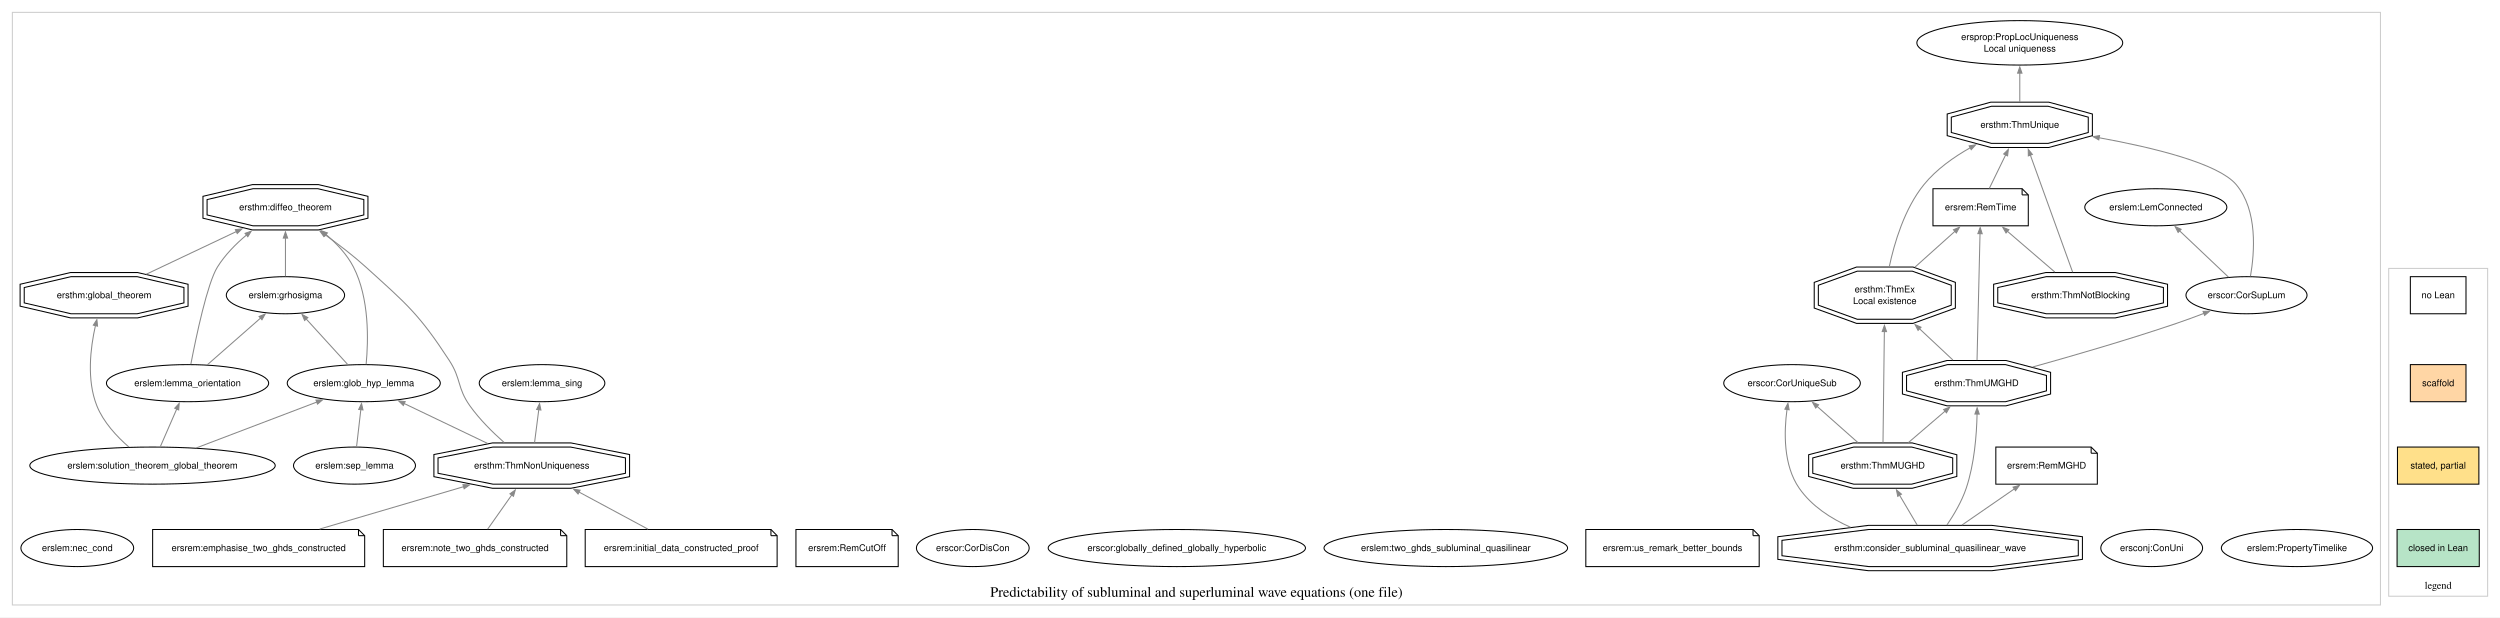
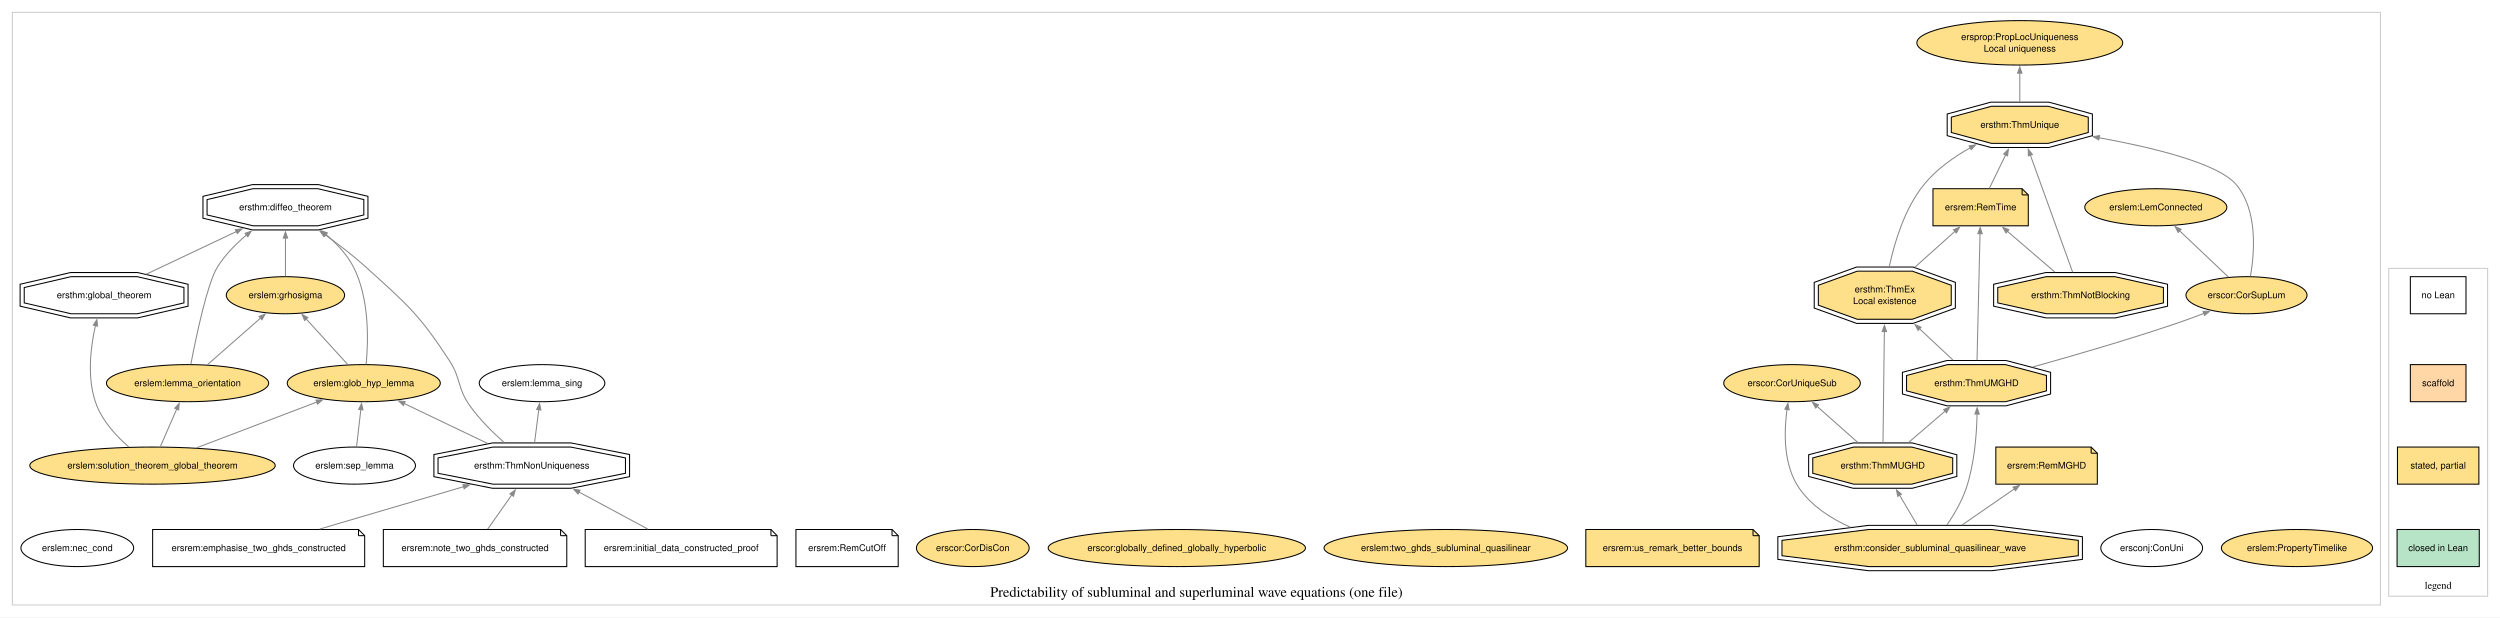
<svg xmlns="http://www.w3.org/2000/svg" width="2426pt" height="599pt" viewBox="0.00 0.00 2426.00 599.00">
  <g id="graph0" class="graph" transform="scale(1 1) rotate(0) translate(4 595.07)">
    <polygon fill="white" stroke="none" points="-4,4 -4,-595.07 2422,-595.07 2422,4 -4,4" />
    <g id="clust1" class="cluster">
      <polygon fill="none" stroke="#cccccc" points="8,-8 8,-583.07 2306,-583.07 2306,-8 8,-8" />
      <text xml:space="preserve" text-anchor="middle" x="1157" y="-15.95" font-family="Times,serif" font-size="14.00">Predictability of subluminal and superluminal wave equations (one file)</text>
    </g>
    <g id="clust2" class="cluster">
      <polygon fill="none" stroke="#cccccc" points="2314,-16.5 2314,-334.59 2410,-334.59 2410,-16.5 2314,-16.5" />
      <text xml:space="preserve" text-anchor="middle" x="2362" y="-23.75" font-family="Times,serif" font-size="10.00">legend</text>
    </g>
    <g id="node1" class="node">
      <polygon fill="#ffffff" stroke="black" points="349.05,-386.48 349.05,-401.39 304.5,-411.94 241.5,-411.94 196.95,-401.39 196.95,-386.48 241.5,-375.94 304.5,-375.94 349.05,-386.48" />
      <polygon fill="none" stroke="black" points="353.05,-383.32 353.05,-404.56 304.97,-415.94 241.03,-415.94 192.95,-404.56 192.95,-383.32 241.03,-371.94 304.97,-371.94 353.05,-383.32" />
      <text xml:space="preserve" text-anchor="middle" x="273" y="-391.01" font-family="Helvetica,sans-Serif" font-size="9.00">ersthm:diffeo_theorem</text>
    </g>
    <g id="node2" class="node">
      <ellipse fill="#ffffff" stroke="black" cx="71" cy="-63.25" rx="54.73" ry="18" />
      <text xml:space="preserve" text-anchor="middle" x="71" y="-60.33" font-family="Helvetica,sans-Serif" font-size="9.00">erslem:nec_cond</text>
    </g>
    <g id="node3" class="node">
      <ellipse fill="#ffffff" stroke="black" cx="522" cy="-223.25" rx="60.94" ry="18" />
      <text xml:space="preserve" text-anchor="middle" x="522" y="-220.32" font-family="Helvetica,sans-Serif" font-size="9.00">erslem:lemma_sing</text>
    </g>
    <g id="node4" class="node">
-       <ellipse fill="#ffffff" stroke="black" cx="273" cy="-308.59" rx="57.39" ry="18" />
+       <ellipse fill="#ffe08a" stroke="black" cx="273" cy="-308.59" rx="57.39" ry="18" />
      <text xml:space="preserve" text-anchor="middle" x="273" y="-305.67" font-family="Helvetica,sans-Serif" font-size="9.00">erslem:grhosigma</text>
    </g>
    <g id="edge1" class="edge">
      <path fill="none" stroke="#888888" d="M273,-326.86C273,-337.6 273,-351.68 273,-364.08" />
      <polygon fill="#888888" stroke="#888888" points="270.9,-364.03 273,-370.03 275.1,-364.03 270.9,-364.03" />
    </g>
    <g id="node5" class="node">
-       <ellipse fill="#ffffff" stroke="black" cx="178" cy="-223.25" rx="78.7" ry="18" />
+       <ellipse fill="#ffe08a" stroke="black" cx="178" cy="-223.25" rx="78.7" ry="18" />
      <text xml:space="preserve" text-anchor="middle" x="178" y="-220.32" font-family="Helvetica,sans-Serif" font-size="9.00">erslem:lemma_orientation</text>
    </g>
    <g id="edge2" class="edge">
      <path fill="none" stroke="#888888" d="M181.2,-241.63C186.43,-268.88 197.22,-320.2 207,-335.94 214.28,-347.65 224.75,-358.25 235.2,-367.04" />
      <polygon fill="#888888" stroke="#888888" points="233.83,-368.63 239.81,-370.78 236.47,-365.37 233.83,-368.63" />
    </g>
    <g id="edge3" class="edge">
      <path fill="none" stroke="#888888" d="M197.22,-241.12C212.23,-254.28 233.15,-272.63 249.21,-286.72" />
      <polygon fill="#888888" stroke="#888888" points="247.42,-287.94 253.31,-290.32 250.19,-284.79 247.42,-287.94" />
    </g>
    <g id="node6" class="node">
-       <ellipse fill="#ffffff" stroke="black" cx="349" cy="-223.25" rx="74.26" ry="18" />
+       <ellipse fill="#ffe08a" stroke="black" cx="349" cy="-223.25" rx="74.26" ry="18" />
      <text xml:space="preserve" text-anchor="middle" x="349" y="-220.32" font-family="Helvetica,sans-Serif" font-size="9.00">erslem:glob_hyp_lemma</text>
    </g>
    <g id="edge4" class="edge">
      <path fill="none" stroke="#888888" d="M351.3,-241.61C353.51,-264.56 354.55,-305.62 339,-335.94 332.76,-348.1 322.72,-358.77 312.32,-367.49" />
      <polygon fill="#888888" stroke="#888888" points="311.08,-365.8 307.72,-371.19 313.71,-369.07 311.08,-365.8" />
    </g>
    <g id="edge5" class="edge">
      <path fill="none" stroke="#888888" d="M333.62,-241.12C321.9,-253.97 305.67,-271.76 292.96,-285.71" />
      <polygon fill="#888888" stroke="#888888" points="291.61,-284.07 289.12,-289.92 294.71,-286.9 291.61,-284.07" />
    </g>
    <g id="node7" class="node">
      <ellipse fill="#ffffff" stroke="black" cx="340" cy="-143.25" rx="59.17" ry="18" />
      <text xml:space="preserve" text-anchor="middle" x="340" y="-140.32" font-family="Helvetica,sans-Serif" font-size="9.00">erslem:sep_lemma</text>
    </g>
    <g id="edge6" class="edge">
      <path fill="none" stroke="#888888" d="M342,-161.56C343.22,-172.16 344.81,-185.9 346.16,-197.63" />
      <polygon fill="#888888" stroke="#888888" points="344.06,-197.76 346.83,-203.48 348.23,-197.28 344.06,-197.76" />
    </g>
    <g id="node8" class="node">
      <polygon fill="#ffffff" stroke="black" points="174.49,-301.14 174.49,-316.05 129.1,-326.59 64.9,-326.59 19.51,-316.05 19.51,-301.14 64.9,-290.59 129.1,-290.59 174.49,-301.14" />
      <polygon fill="none" stroke="black" points="178.49,-297.96 178.49,-319.23 129.56,-330.59 64.44,-330.59 15.51,-319.23 15.51,-297.96 64.44,-286.59 129.56,-286.59 178.49,-297.96" />
      <text xml:space="preserve" text-anchor="middle" x="97" y="-305.67" font-family="Helvetica,sans-Serif" font-size="9.00">ersthm:global_theorem</text>
    </g>
    <g id="edge7" class="edge">
      <path fill="none" stroke="#888888" d="M137.82,-328.92C164.05,-341.34 198.22,-357.52 225.64,-370.51" />
      <polygon fill="#888888" stroke="#888888" points="224.41,-372.25 230.73,-372.92 226.2,-368.45 224.41,-372.25" />
    </g>
    <g id="node9" class="node">
-       <ellipse fill="#ffffff" stroke="black" cx="144" cy="-143.25" rx="119.08" ry="18" />
+       <ellipse fill="#ffe08a" stroke="black" cx="144" cy="-143.25" rx="119.08" ry="18" />
      <text xml:space="preserve" text-anchor="middle" x="144" y="-140.32" font-family="Helvetica,sans-Serif" font-size="9.00">erslem:solution_theorem_global_theorem</text>
    </g>
    <g id="edge10" class="edge">
      <path fill="none" stroke="#888888" d="M151.55,-161.56C156.26,-172.37 162.39,-186.43 167.56,-198.3" />
      <polygon fill="#888888" stroke="#888888" points="165.55,-198.94 169.87,-203.6 169.4,-197.26 165.55,-198.94" />
    </g>
    <g id="edge9" class="edge">
      <path fill="none" stroke="#888888" d="M186.48,-160.41C220.67,-173.42 268.62,-191.67 303.58,-204.97" />
      <polygon fill="#888888" stroke="#888888" points="302.62,-206.85 308.97,-207.02 304.11,-202.92 302.62,-206.85" />
    </g>
    <g id="edge8" class="edge">
      <path fill="none" stroke="#888888" d="M121.01,-161.32C109.33,-171.46 96.31,-185.42 90,-201.25 80.03,-226.27 83.66,-257.21 88.65,-279.26" />
      <polygon fill="#888888" stroke="#888888" points="86.56,-279.57 90.02,-284.9 90.64,-278.58 86.56,-279.57" />
    </g>
    <g id="node10" class="node">
      <polygon fill="#ffffff" stroke="black" points="602.94,-135.79 602.94,-150.71 549.67,-161.25 474.33,-161.25 421.06,-150.71 421.06,-135.79 474.33,-125.25 549.67,-125.25 602.94,-135.79" />
      <polygon fill="none" stroke="black" points="606.94,-132.51 606.94,-153.99 550.06,-165.25 473.94,-165.25 417.06,-153.99 417.06,-132.51 473.94,-121.25 550.06,-121.25 606.94,-132.51" />
      <text xml:space="preserve" text-anchor="middle" x="512" y="-140.32" font-family="Helvetica,sans-Serif" font-size="9.00">ersthm:ThmNonUniqueness</text>
    </g>
    <g id="edge11" class="edge">
      <path fill="none" stroke="#888888" d="M485.26,-165.62C473.99,-175.59 461.33,-188.14 452,-201.25 439.54,-218.75 443.73,-227.26 432,-245.25 402.48,-290.52 391.04,-299.64 351,-335.94 338.72,-347.07 324.29,-358.11 311.2,-367.46" />
      <polygon fill="#888888" stroke="#888888" points="310.22,-365.58 306.53,-370.76 312.65,-369.01 310.22,-365.58" />
    </g>
    <g id="edge13" class="edge">
      <path fill="none" stroke="#888888" d="M514.73,-165.56C516.01,-175.51 517.53,-187.4 518.85,-197.72" />
      <polygon fill="#888888" stroke="#888888" points="516.74,-197.72 519.58,-203.4 520.9,-197.18 516.74,-197.72" />
    </g>
    <g id="edge12" class="edge">
      <path fill="none" stroke="#888888" d="M469.17,-164.74C444.08,-176.75 412.63,-191.8 388.19,-203.49" />
      <polygon fill="#888888" stroke="#888888" points="387.37,-201.56 382.86,-206.04 389.18,-205.35 387.37,-201.56" />
    </g>
    <g id="node11" class="node">
      <polygon fill="#ffffff" stroke="black" points="343.88,-81.25 144.12,-81.25 144.12,-45.25 349.88,-45.25 349.88,-75.25 343.88,-81.25" />
      <polyline fill="none" stroke="black" points="343.88,-81.25 343.88,-75.25" />
      <polyline fill="none" stroke="black" points="349.88,-75.25 343.88,-75.25" />
      <text xml:space="preserve" text-anchor="middle" x="247" y="-60.33" font-family="Helvetica,sans-Serif" font-size="9.00">ersrem:emphasise_two_ghds_constructed</text>
    </g>
    <g id="edge14" class="edge">
      <path fill="none" stroke="#888888" d="M306.14,-81.66C347.61,-93.86 403.08,-110.19 445.99,-122.82" />
      <polygon fill="#888888" stroke="#888888" points="445.24,-124.79 451.59,-124.47 446.42,-120.76 445.24,-124.79" />
    </g>
    <g id="node12" class="node">
      <polygon fill="#ffffff" stroke="black" points="540,-81.25 368,-81.25 368,-45.25 546,-45.25 546,-75.25 540,-81.25" />
      <polyline fill="none" stroke="black" points="540,-81.25 540,-75.25" />
      <polyline fill="none" stroke="black" points="546,-75.25 540,-75.25" />
      <text xml:space="preserve" text-anchor="middle" x="457" y="-60.33" font-family="Helvetica,sans-Serif" font-size="9.00">ersrem:note_two_ghds_constructed</text>
    </g>
    <g id="edge15" class="edge">
      <path fill="none" stroke="#888888" d="M469.21,-81.56C476.1,-91.33 484.86,-103.76 492.66,-114.83" />
      <polygon fill="#888888" stroke="#888888" points="490.84,-115.88 496.01,-119.57 494.27,-113.46 490.84,-115.88" />
    </g>
    <g id="node13" class="node">
      <polygon fill="#ffffff" stroke="black" points="744.12,-81.25 563.88,-81.25 563.88,-45.25 750.12,-45.25 750.12,-75.25 744.12,-81.25" />
      <polyline fill="none" stroke="black" points="744.12,-81.25 744.12,-75.25" />
      <polyline fill="none" stroke="black" points="750.12,-75.25 744.12,-75.25" />
      <text xml:space="preserve" text-anchor="middle" x="657" y="-60.33" font-family="Helvetica,sans-Serif" font-size="9.00">ersrem:initial_data_constructed_proof</text>
    </g>
    <g id="edge16" class="edge">
      <path fill="none" stroke="#888888" d="M624.82,-81.56C605.08,-92.18 579.48,-105.95 557.66,-117.69" />
      <polygon fill="#888888" stroke="#888888" points="556.94,-115.69 552.66,-120.38 558.93,-119.39 556.94,-115.69" />
    </g>
    <g id="node14" class="node">
      <polygon fill="#ffffff" stroke="black" points="861.62,-81.25 768.38,-81.25 768.38,-45.25 867.62,-45.25 867.62,-75.25 861.62,-81.25" />
      <polyline fill="none" stroke="black" points="861.62,-81.25 861.62,-75.25" />
      <polyline fill="none" stroke="black" points="867.62,-75.25 861.62,-75.25" />
      <text xml:space="preserve" text-anchor="middle" x="818" y="-60.33" font-family="Helvetica,sans-Serif" font-size="9.00">ersrem:RemCutOff</text>
    </g>
    <g id="node15" class="node">
-       <ellipse fill="#ffffff" stroke="black" cx="1956" cy="-553.5" rx="99.88" ry="21.57" />
+       <ellipse fill="#ffe08a" stroke="black" cx="1956" cy="-553.5" rx="99.88" ry="21.57" />
      <text xml:space="preserve" text-anchor="middle" x="1956" y="-556.2" font-family="Helvetica,sans-Serif" font-size="9.00">ersprop:PropLocUniqueness</text>
      <text xml:space="preserve" text-anchor="middle" x="1956" y="-544.95" font-family="Helvetica,sans-Serif" font-size="9.00">Local uniqueness</text>
    </g>
    <g id="node16" class="node">
-       <polygon fill="#ffffff" stroke="black" points="2022.45,-466.48 2022.45,-481.39 1983.52,-491.94 1928.48,-491.94 1889.55,-481.39 1889.55,-466.48 1928.48,-455.94 1983.52,-455.94 2022.45,-466.48" />
+       <polygon fill="#ffe08a" stroke="black" points="2022.45,-466.48 2022.45,-481.39 1983.52,-491.94 1928.48,-491.94 1889.55,-481.39 1889.55,-466.48 1928.48,-455.94 1983.52,-455.94 2022.45,-466.48" />
      <polygon fill="none" stroke="black" points="2026.45,-463.42 2026.45,-484.45 1984.06,-495.94 1927.94,-495.94 1885.55,-484.45 1885.55,-463.42 1927.94,-451.94 1984.06,-451.94 2026.45,-463.42" />
      <text xml:space="preserve" text-anchor="middle" x="1956" y="-471.01" font-family="Helvetica,sans-Serif" font-size="9.00">ersthm:ThmUnique</text>
    </g>
    <g id="edge17" class="edge">
      <path fill="none" stroke="#888888" d="M1956,-496.13C1956,-504.84 1956,-515.05 1956,-524.37" />
      <polygon fill="#888888" stroke="#888888" points="1953.9,-524.09 1956,-530.09 1958.1,-524.09 1953.9,-524.09" />
    </g>
    <g id="node17" class="node">
-       <polygon fill="#ffffff" stroke="black" points="1958.25,-411.94 1871.75,-411.94 1871.75,-375.94 1964.25,-375.94 1964.25,-405.94 1958.25,-411.94" />
+       <polygon fill="#ffe08a" stroke="black" points="1958.25,-411.94 1871.75,-411.94 1871.75,-375.94 1964.25,-375.94 1964.25,-405.94 1958.25,-411.94" />
      <polyline fill="none" stroke="black" points="1958.25,-411.94 1958.25,-405.94" />
      <polyline fill="none" stroke="black" points="1964.25,-405.94 1958.25,-405.94" />
      <text xml:space="preserve" text-anchor="middle" x="1918" y="-391.01" font-family="Helvetica,sans-Serif" font-size="9.00">ersrem:RemTime</text>
    </g>
    <g id="edge18" class="edge">
      <path fill="none" stroke="#888888" d="M1926.43,-412.25C1931.11,-421.84 1937.03,-433.99 1942.34,-444.9" />
      <polygon fill="#888888" stroke="#888888" points="1940.38,-445.66 1944.89,-450.14 1944.15,-443.82 1940.38,-445.66" />
    </g>
    <g id="node18" class="node">
-       <ellipse fill="#ffffff" stroke="black" cx="940" cy="-63.25" rx="54.73" ry="18" />
+       <ellipse fill="#ffe08a" stroke="black" cx="940" cy="-63.25" rx="54.73" ry="18" />
      <text xml:space="preserve" text-anchor="middle" x="940" y="-60.33" font-family="Helvetica,sans-Serif" font-size="9.00">erscor:CorDisCon</text>
    </g>
    <g id="node19" class="node">
-       <ellipse fill="#ffffff" stroke="black" cx="1138" cy="-63.25" rx="124.85" ry="18" />
+       <ellipse fill="#ffe08a" stroke="black" cx="1138" cy="-63.25" rx="124.85" ry="18" />
      <text xml:space="preserve" text-anchor="middle" x="1138" y="-60.33" font-family="Helvetica,sans-Serif" font-size="9.00">erscor:globally_defined_globally_hyperbolic</text>
    </g>
    <g id="node20" class="node">
-       <ellipse fill="#ffffff" stroke="black" cx="2088" cy="-393.94" rx="68.93" ry="18" />
+       <ellipse fill="#ffe08a" stroke="black" cx="2088" cy="-393.94" rx="68.93" ry="18" />
      <text xml:space="preserve" text-anchor="middle" x="2088" y="-391.01" font-family="Helvetica,sans-Serif" font-size="9.00">erslem:LemConnected</text>
    </g>
    <g id="node21" class="node">
-       <ellipse fill="#ffffff" stroke="black" cx="2176" cy="-308.59" rx="58.73" ry="18" />
+       <ellipse fill="#ffe08a" stroke="black" cx="2176" cy="-308.59" rx="58.73" ry="18" />
      <text xml:space="preserve" text-anchor="middle" x="2176" y="-305.67" font-family="Helvetica,sans-Serif" font-size="9.00">erscor:CorSupLum</text>
    </g>
    <g id="edge20" class="edge">
      <path fill="none" stroke="#888888" d="M2179.84,-326.94C2183.86,-350.07 2187.02,-390.97 2166,-415.94 2148.66,-436.54 2085.52,-451.87 2032.96,-461.41" />
      <polygon fill="#888888" stroke="#888888" points="2032.65,-459.33 2027.11,-462.45 2033.39,-463.47 2032.65,-459.33" />
    </g>
    <g id="edge19" class="edge">
      <path fill="none" stroke="#888888" d="M2158.61,-326.06C2144.96,-338.99 2125.84,-357.1 2110.93,-371.22" />
      <polygon fill="#888888" stroke="#888888" points="2109.66,-369.53 2106.75,-375.18 2112.55,-372.58 2109.66,-369.53" />
    </g>
    <g id="node22" class="node">
-       <ellipse fill="#ffffff" stroke="black" cx="1399" cy="-63.25" rx="118.19" ry="18" />
+       <ellipse fill="#ffe08a" stroke="black" cx="1399" cy="-63.25" rx="118.19" ry="18" />
      <text xml:space="preserve" text-anchor="middle" x="1399" y="-60.33" font-family="Helvetica,sans-Serif" font-size="9.00">erslem:two_ghds_subluminal_quasilinear</text>
    </g>
    <g id="node23" class="node">
-       <ellipse fill="#ffffff" stroke="black" cx="1735" cy="-223.25" rx="66.27" ry="18" />
+       <ellipse fill="#ffe08a" stroke="black" cx="1735" cy="-223.25" rx="66.27" ry="18" />
      <text xml:space="preserve" text-anchor="middle" x="1735" y="-220.32" font-family="Helvetica,sans-Serif" font-size="9.00">erscor:CorUniqueSub</text>
    </g>
    <g id="node24" class="node">
-       <polygon fill="#ffffff" stroke="black" points="1697.12,-81.25 1534.88,-81.25 1534.88,-45.25 1703.12,-45.25 1703.12,-75.25 1697.12,-81.25" />
+       <polygon fill="#ffe08a" stroke="black" points="1697.12,-81.25 1534.88,-81.25 1534.88,-45.25 1703.12,-45.25 1703.12,-75.25 1697.12,-81.25" />
      <polyline fill="none" stroke="black" points="1697.12,-81.25 1697.12,-75.25" />
      <polyline fill="none" stroke="black" points="1703.12,-75.25 1697.12,-75.25" />
      <text xml:space="preserve" text-anchor="middle" x="1619" y="-60.33" font-family="Helvetica,sans-Serif" font-size="9.00">ersrem:us_remark_better_bounds</text>
    </g>
    <g id="node25" class="node">
-       <polygon fill="#ffffff" stroke="black" points="1889.48,-298.92 1889.48,-318.26 1851.71,-331.94 1798.29,-331.94 1760.52,-318.26 1760.52,-298.92 1798.29,-285.25 1851.71,-285.25 1889.48,-298.92" />
+       <polygon fill="#ffe08a" stroke="black" points="1889.48,-298.92 1889.48,-318.26 1851.71,-331.94 1798.29,-331.94 1760.52,-318.26 1760.52,-298.92 1798.29,-285.25 1851.71,-285.25 1889.48,-298.92" />
      <polygon fill="none" stroke="black" points="1893.48,-296.12 1893.48,-321.07 1852.41,-335.94 1797.59,-335.94 1756.52,-321.07 1756.52,-296.12 1797.59,-281.25 1852.41,-281.25 1893.48,-296.12" />
      <text xml:space="preserve" text-anchor="middle" x="1825" y="-311.29" font-family="Helvetica,sans-Serif" font-size="9.00">ersthm:ThmEx</text>
      <text xml:space="preserve" text-anchor="middle" x="1825" y="-300.04" font-family="Helvetica,sans-Serif" font-size="9.00">Local existence</text>
    </g>
    <g id="edge21" class="edge">
      <path fill="none" stroke="#888888" d="M1829.32,-336.08C1834.21,-359.21 1844.09,-392.65 1863,-415.94 1875.01,-430.73 1891.96,-442.7 1908.09,-451.79" />
      <polygon fill="#888888" stroke="#888888" points="1906.86,-453.5 1913.13,-454.53 1908.87,-449.81 1906.86,-453.5" />
    </g>
    <g id="edge22" class="edge">
      <path fill="none" stroke="#888888" d="M1854.17,-335.74C1866.74,-347 1881.27,-360.02 1893.29,-370.8" />
      <polygon fill="#888888" stroke="#888888" points="1891.63,-372.12 1897.5,-374.56 1894.43,-369 1891.63,-372.12" />
    </g>
    <g id="node26" class="node">
-       <polygon fill="#ffffff" stroke="black" points="1981.89,-215.79 1981.89,-230.71 1942.12,-241.25 1885.88,-241.25 1846.11,-230.71 1846.11,-215.79 1885.88,-205.25 1942.12,-205.25 1981.89,-215.79" />
+       <polygon fill="#ffe08a" stroke="black" points="1981.89,-215.79 1981.89,-230.71 1942.12,-241.25 1885.88,-241.25 1846.11,-230.71 1846.11,-215.79 1885.88,-205.25 1942.12,-205.25 1981.89,-215.79" />
      <polygon fill="none" stroke="black" points="1985.89,-212.72 1985.89,-233.78 1942.64,-245.25 1885.36,-245.25 1842.11,-233.78 1842.11,-212.72 1885.36,-201.25 1942.64,-201.25 1985.89,-212.72" />
      <text xml:space="preserve" text-anchor="middle" x="1914" y="-220.32" font-family="Helvetica,sans-Serif" font-size="9.00">ersthm:ThmUMGHD</text>
    </g>
    <g id="edge25" class="edge">
      <path fill="none" stroke="#888888" d="M1914.51,-245.61C1915.25,-276.97 1916.63,-335.29 1917.42,-368.38" />
      <polygon fill="#888888" stroke="#888888" points="1915.32,-368.36 1917.56,-374.3 1919.52,-368.26 1915.32,-368.36" />
    </g>
    <g id="edge24" class="edge">
      <path fill="none" stroke="#888888" d="M1968.32,-238.89C2007.43,-249.76 2061.3,-265.38 2108,-281.25 2116.7,-284.21 2125.94,-287.61 2134.7,-290.96" />
      <polygon fill="#888888" stroke="#888888" points="2133.85,-292.88 2140.2,-293.08 2135.36,-288.96 2133.85,-292.88" />
    </g>
    <g id="edge23" class="edge">
      <path fill="none" stroke="#888888" d="M1891.08,-245.71C1881.17,-255 1869.37,-266.05 1858.5,-276.22" />
      <polygon fill="#888888" stroke="#888888" points="1857.3,-274.47 1854.36,-280.1 1860.17,-277.53 1857.3,-274.47" />
    </g>
    <g id="node27" class="node">
-       <polygon fill="#ffffff" stroke="black" points="2025.25,-161.25 1932.75,-161.25 1932.75,-125.25 2031.25,-125.25 2031.25,-155.25 2025.25,-161.25" />
+       <polygon fill="#ffe08a" stroke="black" points="2025.25,-161.25 1932.75,-161.25 1932.75,-125.25 2031.25,-125.25 2031.25,-155.25 2025.25,-161.25" />
      <polyline fill="none" stroke="black" points="2025.25,-161.25 2025.25,-155.25" />
      <polyline fill="none" stroke="black" points="2031.25,-155.25 2025.25,-155.25" />
      <text xml:space="preserve" text-anchor="middle" x="1982" y="-140.32" font-family="Helvetica,sans-Serif" font-size="9.00">ersrem:RemMGHD</text>
    </g>
    <g id="node28" class="node">
-       <polygon fill="#ffffff" stroke="black" points="1890.89,-135.79 1890.89,-150.71 1851.12,-161.25 1794.88,-161.25 1755.11,-150.71 1755.11,-135.79 1794.88,-125.25 1851.12,-125.25 1890.89,-135.79" />
+       <polygon fill="#ffe08a" stroke="black" points="1890.89,-135.79 1890.89,-150.71 1851.12,-161.25 1794.88,-161.25 1755.11,-150.71 1755.11,-135.79 1794.88,-125.25 1851.12,-125.25 1890.89,-135.79" />
      <polygon fill="none" stroke="black" points="1894.89,-132.72 1894.89,-153.78 1851.64,-165.25 1794.36,-165.25 1751.11,-153.78 1751.11,-132.72 1794.36,-121.25 1851.64,-121.25 1894.89,-132.72" />
      <text xml:space="preserve" text-anchor="middle" x="1823" y="-140.32" font-family="Helvetica,sans-Serif" font-size="9.00">ersthm:ThmMUGHD</text>
    </g>
    <g id="edge27" class="edge">
      <path fill="none" stroke="#888888" d="M1798.95,-165.56C1786.6,-176.52 1771.58,-189.83 1759.2,-200.8" />
      <polygon fill="#888888" stroke="#888888" points="1757.95,-199.11 1754.85,-204.66 1760.73,-202.25 1757.95,-199.11" />
    </g>
    <g id="edge26" class="edge">
      <path fill="none" stroke="#888888" d="M1823.26,-165.6C1823.6,-192.98 1824.18,-240.8 1824.58,-273.31" />
      <polygon fill="#888888" stroke="#888888" points="1822.48,-273.32 1824.65,-279.3 1826.68,-273.27 1822.48,-273.32" />
    </g>
    <g id="edge28" class="edge">
      <path fill="none" stroke="#888888" d="M1847.87,-165.56C1858.9,-175.02 1871.99,-186.24 1883.6,-196.19" />
      <polygon fill="#888888" stroke="#888888" points="1882.09,-197.67 1888.01,-199.98 1884.83,-194.48 1882.09,-197.67" />
    </g>
    <g id="node29" class="node">
-       <polygon fill="#ffffff" stroke="black" points="2012.78,-55.79 2012.78,-70.71 1928.56,-81.25 1809.44,-81.25 1725.22,-70.71 1725.22,-55.79 1809.44,-45.25 1928.56,-45.25 2012.78,-55.79" />
+       <polygon fill="#ffe08a" stroke="black" points="2012.78,-55.79 2012.78,-70.71 1928.56,-81.25 1809.44,-81.25 1725.22,-70.71 1725.22,-55.79 1809.44,-45.25 1928.56,-45.25 2012.78,-55.79" />
      <polygon fill="none" stroke="black" points="2016.78,-52.26 2016.78,-74.24 1928.81,-85.25 1809.19,-85.25 1721.22,-74.24 1721.22,-52.26 1809.19,-41.25 1928.81,-41.25 2016.78,-52.26" />
      <text xml:space="preserve" text-anchor="middle" x="1869" y="-60.33" font-family="Helvetica,sans-Serif" font-size="9.00">ersthm:consider_subluminal_quasilinear_wave</text>
    </g>
    <g id="edge30" class="edge">
      <path fill="none" stroke="#888888" d="M1791.76,-83.43C1772.55,-91.9 1754.03,-104 1742,-121.25 1726.44,-143.56 1727.13,-175.8 1730.12,-197.82" />
      <polygon fill="#888888" stroke="#888888" points="1728.03,-198.04 1731.01,-203.65 1732.18,-197.4 1728.03,-198.04" />
    </g>
    <g id="edge32" class="edge">
      <path fill="none" stroke="#888888" d="M1885.28,-85.56C1892.24,-95.81 1899.74,-108.59 1904,-121.25 1911.88,-144.65 1914.13,-172.68 1914.55,-193.28" />
      <polygon fill="#888888" stroke="#888888" points="1912.45,-193.29 1914.61,-199.27 1916.65,-193.24 1912.45,-193.29" />
    </g>
    <g id="edge31" class="edge">
      <path fill="none" stroke="#888888" d="M1899.88,-85.56C1915.68,-96.47 1934.89,-109.73 1950.75,-120.68" />
      <polygon fill="#888888" stroke="#888888" points="1949.49,-122.36 1955.62,-124.04 1951.88,-118.91 1949.49,-122.36" />
    </g>
    <g id="edge29" class="edge">
      <path fill="none" stroke="#888888" d="M1856.43,-85.56C1851.16,-94.51 1844.95,-105.02 1839.33,-114.55" />
      <polygon fill="#888888" stroke="#888888" points="1837.56,-113.42 1836.32,-119.66 1841.18,-115.56 1837.56,-113.42" />
    </g>
    <g id="node30" class="node">
      <ellipse fill="#ffffff" stroke="black" cx="2084" cy="-63.25" rx="49.41" ry="18" />
      <text xml:space="preserve" text-anchor="middle" x="2084" y="-60.33" font-family="Helvetica,sans-Serif" font-size="9.00">ersconj:ConUni</text>
    </g>
    <g id="node31" class="node">
-       <polygon fill="#ffffff" stroke="black" points="2095.38,-301.14 2095.38,-316.05 2048.29,-326.59 1981.71,-326.59 1934.62,-316.05 1934.62,-301.14 1981.71,-290.59 2048.29,-290.59 2095.38,-301.14" />
+       <polygon fill="#ffe08a" stroke="black" points="2095.38,-301.14 2095.38,-316.05 2048.29,-326.59 1981.71,-326.59 1934.62,-316.05 1934.62,-301.14 1981.71,-290.59 2048.29,-290.59 2095.38,-301.14" />
      <polygon fill="none" stroke="black" points="2099.38,-297.93 2099.38,-319.25 2048.74,-330.59 1981.26,-330.59 1930.62,-319.25 1930.62,-297.93 1981.26,-286.59 2048.74,-286.59 2099.38,-297.93" />
      <text xml:space="preserve" text-anchor="middle" x="2015" y="-305.67" font-family="Helvetica,sans-Serif" font-size="9.00">ersthm:ThmNotBlocking</text>
    </g>
    <g id="edge33" class="edge">
      <path fill="none" stroke="#888888" d="M2007.29,-330.95C1996.77,-360.05 1977.92,-412.24 1966.24,-444.6" />
      <polygon fill="#888888" stroke="#888888" points="1964.29,-443.8 1964.23,-450.15 1968.24,-445.22 1964.29,-443.8" />
    </g>
    <g id="edge34" class="edge">
      <path fill="none" stroke="#888888" d="M1990.02,-331.06C1975.85,-343.23 1958.14,-358.45 1943.83,-370.75" />
      <polygon fill="#888888" stroke="#888888" points="1942.66,-368.98 1939.47,-374.49 1945.39,-372.17 1942.66,-368.98" />
    </g>
    <g id="node32" class="node">
-       <ellipse fill="#ffffff" stroke="black" cx="2225" cy="-63.25" rx="73.37" ry="18" />
+       <ellipse fill="#ffe08a" stroke="black" cx="2225" cy="-63.25" rx="73.37" ry="18" />
      <text xml:space="preserve" text-anchor="middle" x="2225" y="-60.33" font-family="Helvetica,sans-Serif" font-size="9.00">erslem:PropertyTimelike</text>
    </g>
    <g id="node33" class="node">
      <polygon fill="#b7e4c7" stroke="black" points="2401.88,-81.25 2322.12,-81.25 2322.12,-45.25 2401.88,-45.25 2401.88,-81.25" />
      <text xml:space="preserve" text-anchor="middle" x="2362" y="-60.33" font-family="Helvetica,sans-Serif" font-size="9.00">closed in Lean</text>
    </g>
    <g id="node34" class="node">
      <polygon fill="#ffe08a" stroke="black" points="2401.5,-161.25 2322.5,-161.25 2322.5,-125.25 2401.5,-125.25 2401.5,-161.25" />
      <text xml:space="preserve" text-anchor="middle" x="2362" y="-140.32" font-family="Helvetica,sans-Serif" font-size="9.00">stated, partial</text>
    </g>
    <g id="node35" class="node">
      <polygon fill="#ffd6a5" stroke="black" points="2389,-241.25 2335,-241.25 2335,-205.25 2389,-205.25 2389,-241.25" />
      <text xml:space="preserve" text-anchor="middle" x="2362" y="-220.32" font-family="Helvetica,sans-Serif" font-size="9.00">scaffold</text>
    </g>
    <g id="node36" class="node">
      <polygon fill="#ffffff" stroke="black" points="2389,-326.59 2335,-326.59 2335,-290.59 2389,-290.59 2389,-326.59" />
      <text xml:space="preserve" text-anchor="middle" x="2362" y="-305.67" font-family="Helvetica,sans-Serif" font-size="9.00">no Lean</text>
    </g>
  </g>
</svg>
